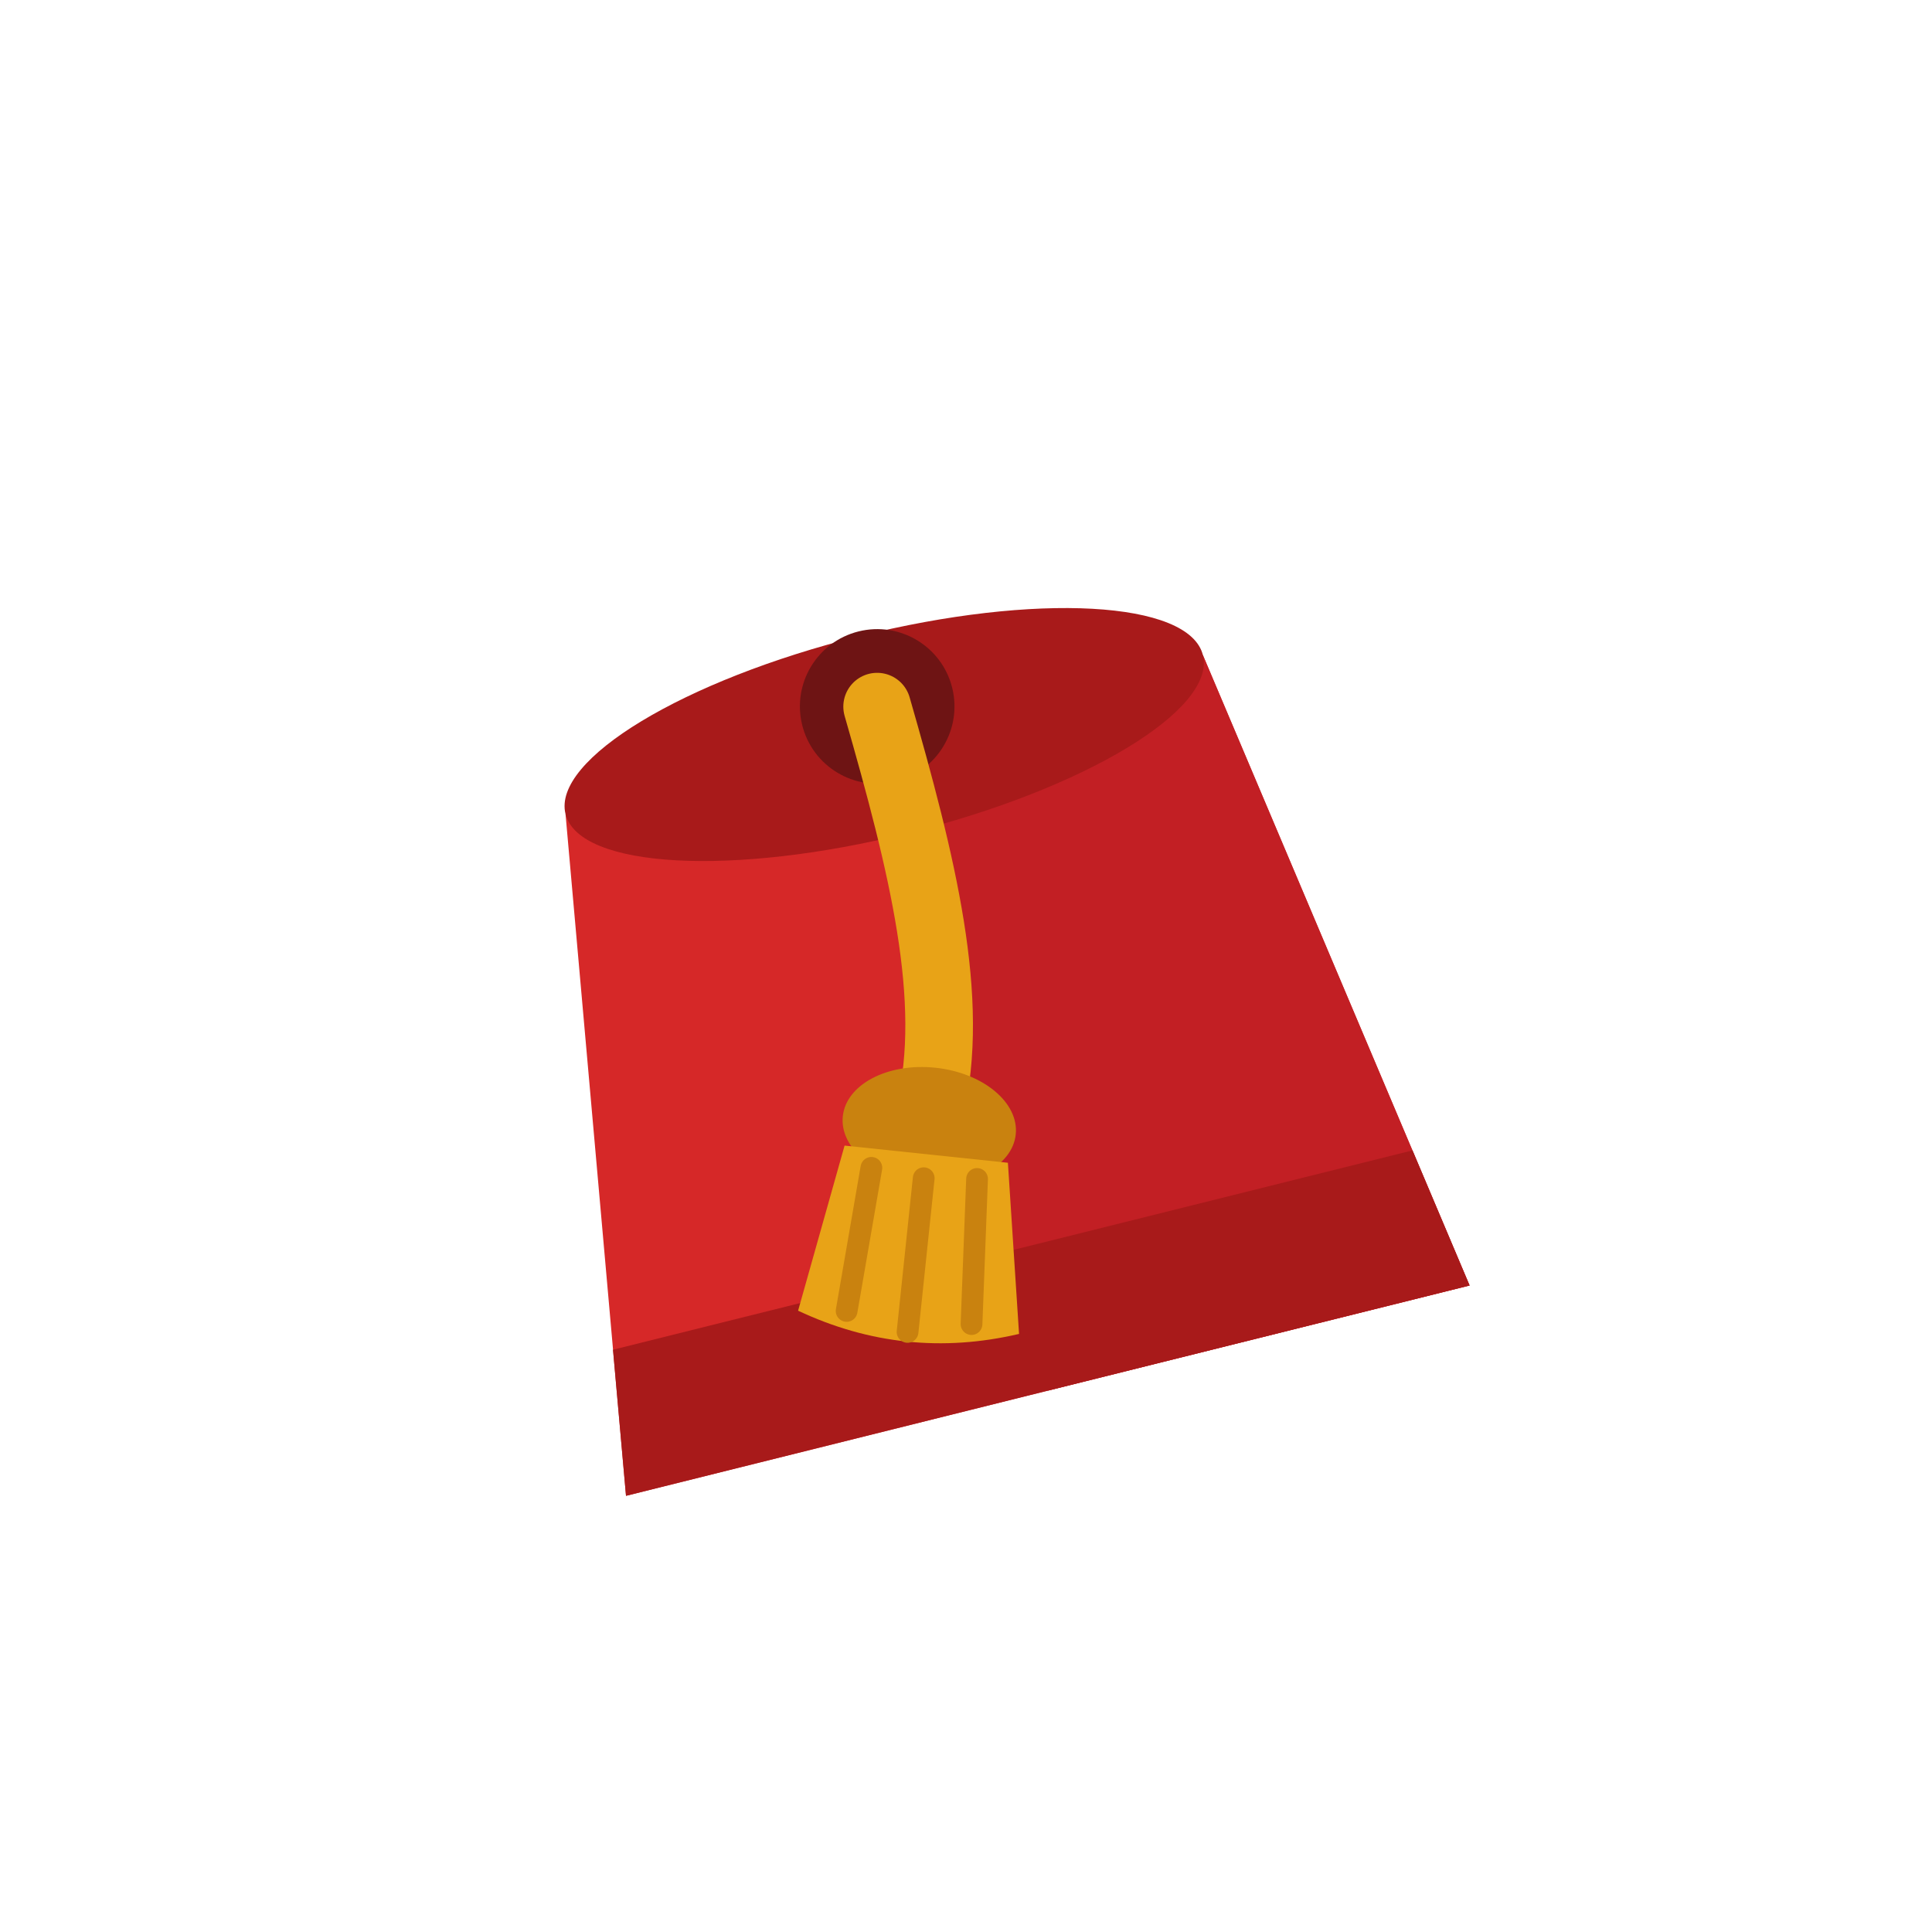
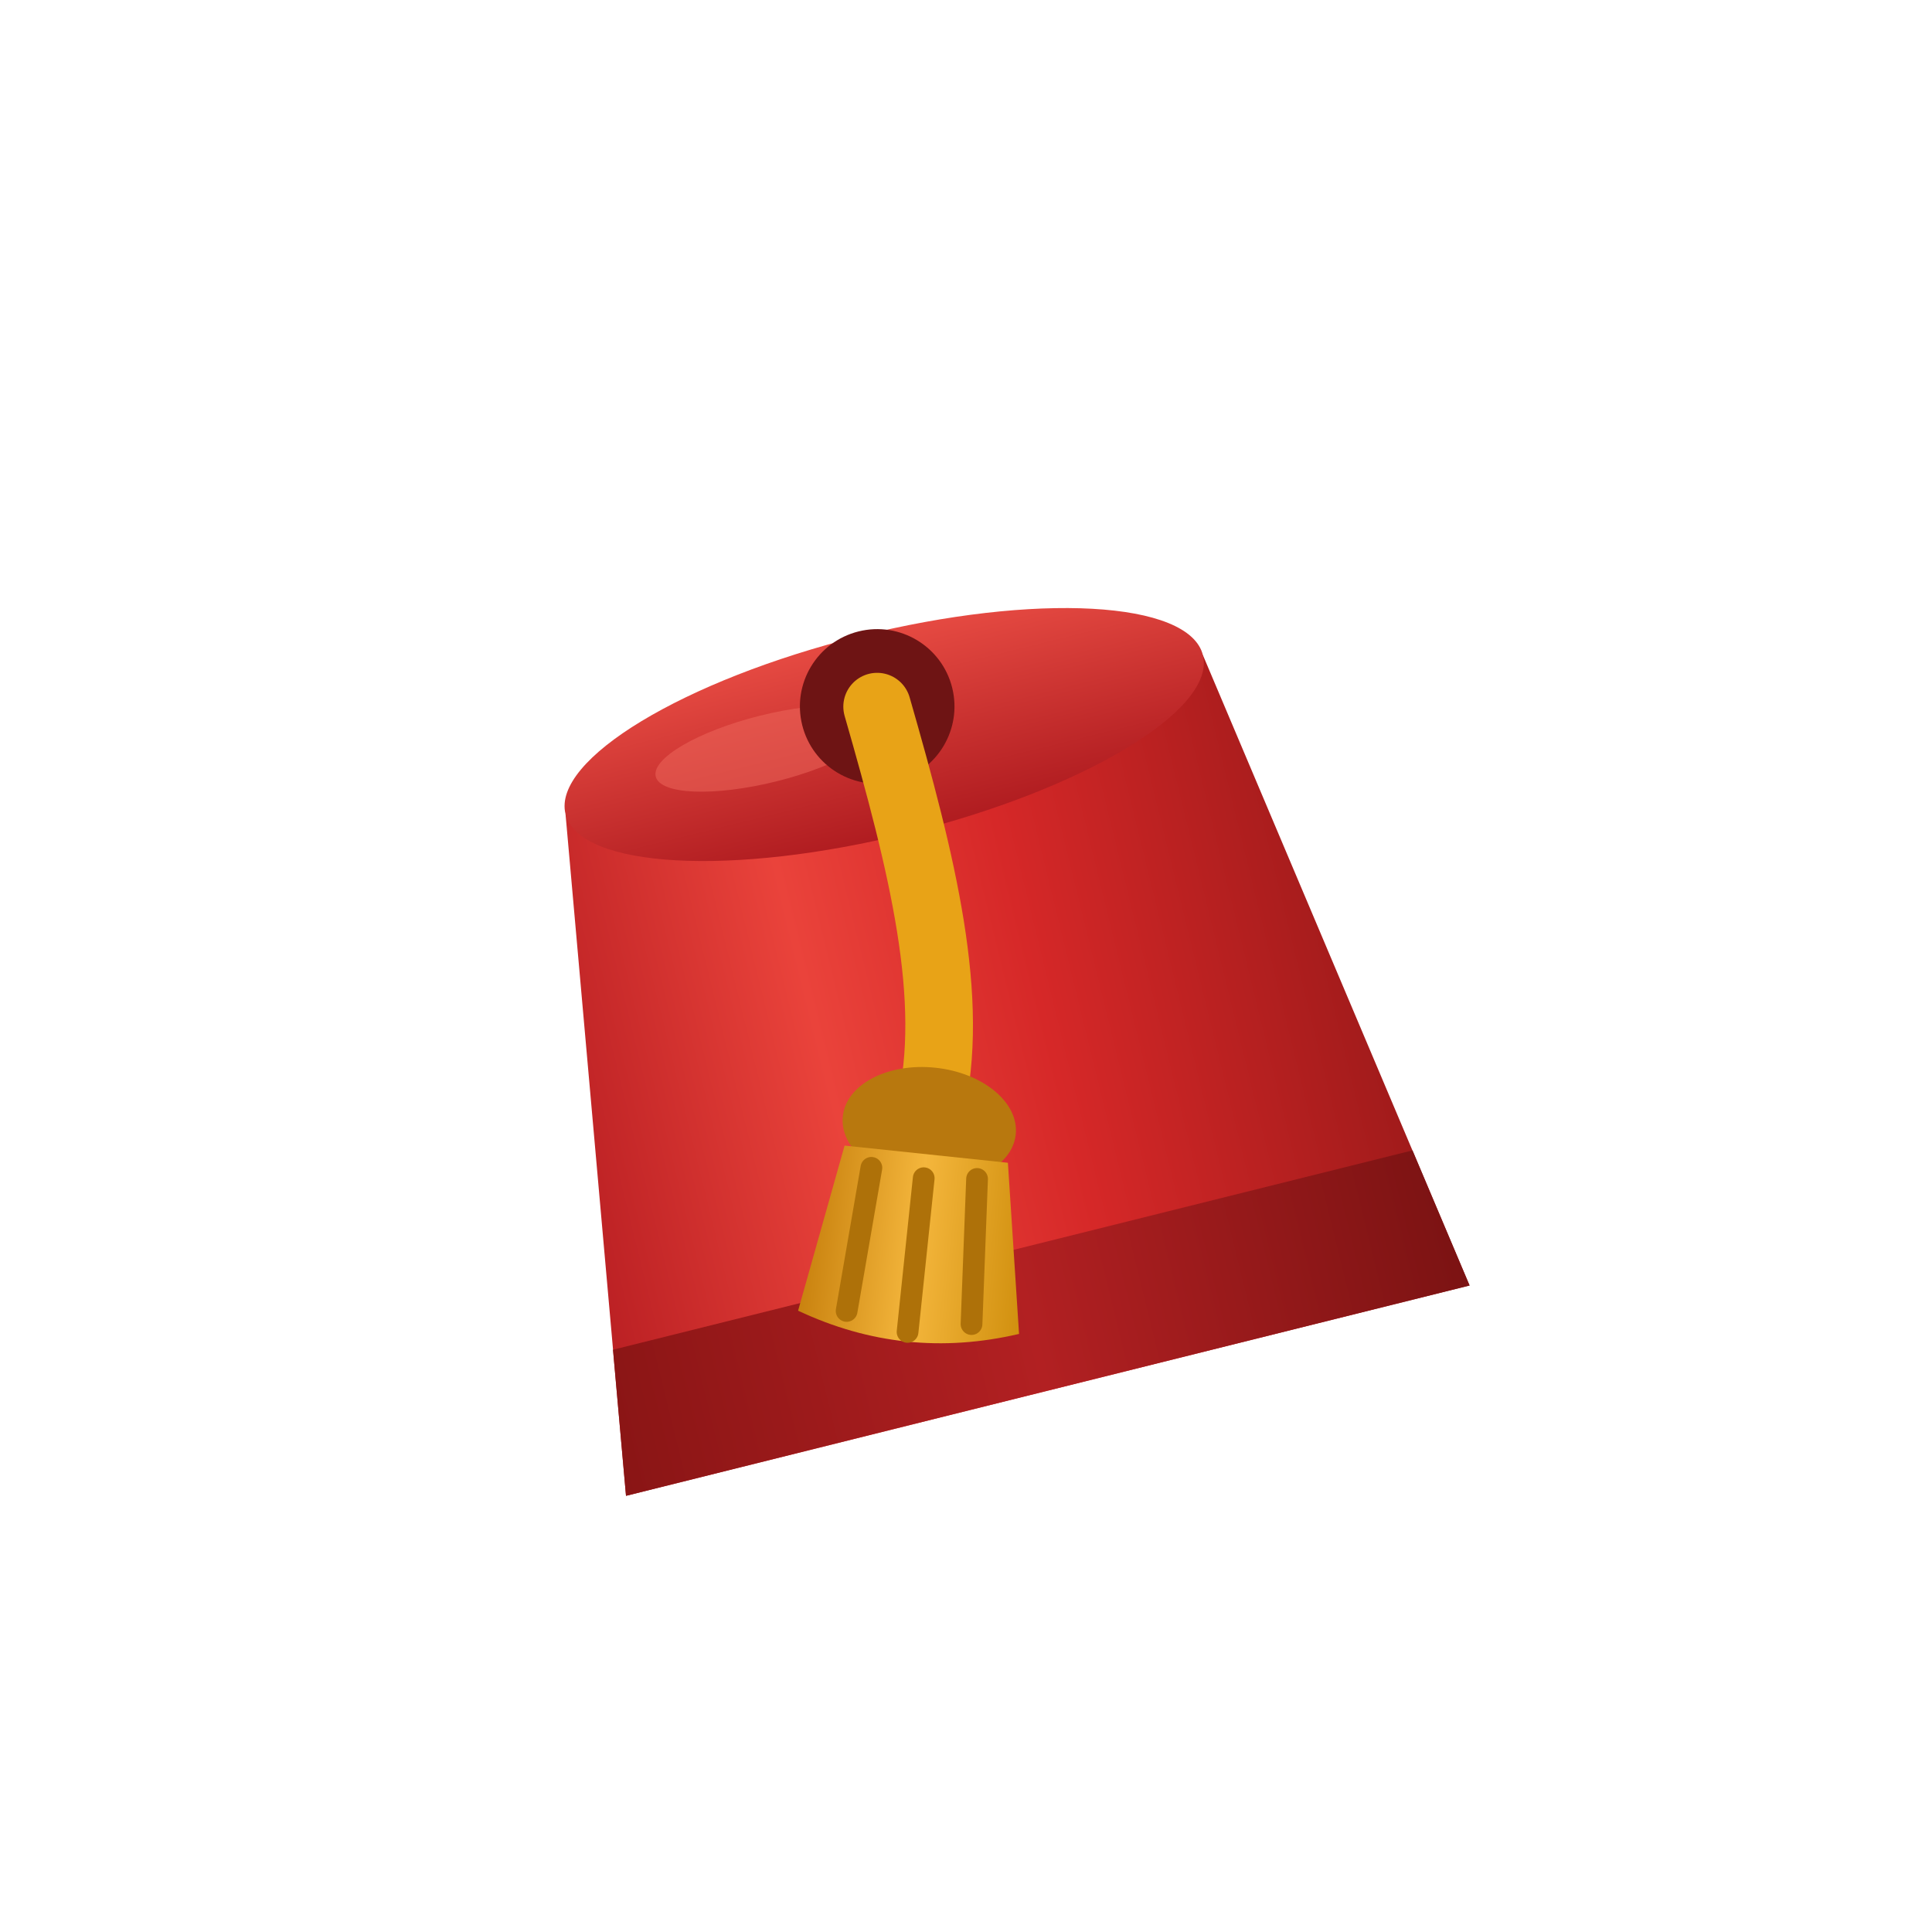
<svg xmlns="http://www.w3.org/2000/svg" viewBox="0 0 40 40" width="40" height="40" role="img" aria-label="TinyApps">
+   <defs>
+     <linearGradient id="fezSilk" x1="0" y1="0" x2="1" y2="0">
+       <stop offset="0" stop-color="#B81E22" />
+       <stop offset=".34" stop-color="#EA433B" />
+       <stop offset=".6" stop-color="#D62828" />
+       <stop offset="1" stop-color="#9E1A1A" />
+     </linearGradient>
+     <linearGradient id="fezTop" x1="0" y1="0" x2="0" y2="1">
+       <stop offset="0" stop-color="#E64A42" />
+       <stop offset="1" stop-color="#B01C20" />
+     </linearGradient>
+     <linearGradient id="fezBand" x1="0" y1="0" x2="1" y2="0">
+       <stop offset="0" stop-color="#8A1515" />
+       <stop offset=".5" stop-color="#B22022" />
+       <stop offset="1" stop-color="#7C1313" />
+     </linearGradient>
+     <linearGradient id="gold" x1="0" y1="0" x2="1" y2="0">
+       <stop offset="0" stop-color="#C9820F" />
+       <stop offset=".5" stop-color="#F4B63C" />
+       <stop offset="1" stop-color="#D1900F" />
+     </linearGradient>
+   </defs>
  <g transform="rotate(-14 20 22)">
-     <path d="M11 29 L13.2 15 L26.8 15 L29 29 Z" fill="#D62828" />
-     <path d="M20 15 L26.8 15 L29 29 L20 29 Z" fill="#C21F24" />
-     <path d="M11.47 26 L28.53 26 L29 29 L11 29 Z" fill="#A81A1A" />
-     <ellipse cx="20" cy="15" rx="6.8" ry="2.1" fill="#A81A1A" />
+     <path d="M11 29 L13.2 15 L26.8 15 L29 29 Z" fill="url(#fezSilk)" />
+     <path d="M11.47 26 L28.53 26 L29 29 L11 29 Z" fill="url(#fezBand)" />
+     <ellipse cx="20" cy="15" rx="6.8" ry="2.1" fill="url(#fezTop)" />
+     <ellipse cx="17.6" cy="14.7" rx="2.4" ry="0.7" fill="#F06A5E" opacity="0.5" />
    <circle cx="20" cy="14.4" r="1.6" fill="#6E1414" />
  </g>
  <path d="M18.16 14.63 C 19.1 17.9, 19.8 20.7, 19.25 23.0" stroke="#E8A317" stroke-width="1.4" fill="none" stroke-linecap="round" />
  <g transform="rotate(6 19.25 23.2)">
-     <ellipse cx="19.25" cy="23.3" rx="1.8" ry="1.2" fill="#C9820F" />
-     <path d="M17.55 23.9 L20.95 23.9 L21.55 27.4 Q19.25 28.2 16.95 27.4 Z" fill="#E8A317" />
-     <path d="M18.15 24.3 L17.95 27.3 M19.25 24.4 L19.25 27.6 M20.35 24.3 L20.55 27.3" stroke="#C9820F" stroke-width="0.45" stroke-linecap="round" />
+     <ellipse cx="19.25" cy="23.3" rx="1.8" ry="1.2" fill="#B8780E" />
+     <path d="M17.55 23.9 L20.95 23.9 L21.55 27.4 Q19.25 28.2 16.95 27.4 Z" fill="url(#gold)" />
+     <path d="M18.15 24.3 L17.95 27.3 M19.25 24.4 L19.25 27.6 M20.35 24.3 L20.55 27.3" stroke="#AE7109" stroke-width="0.45" stroke-linecap="round" />
  </g>
</svg>
